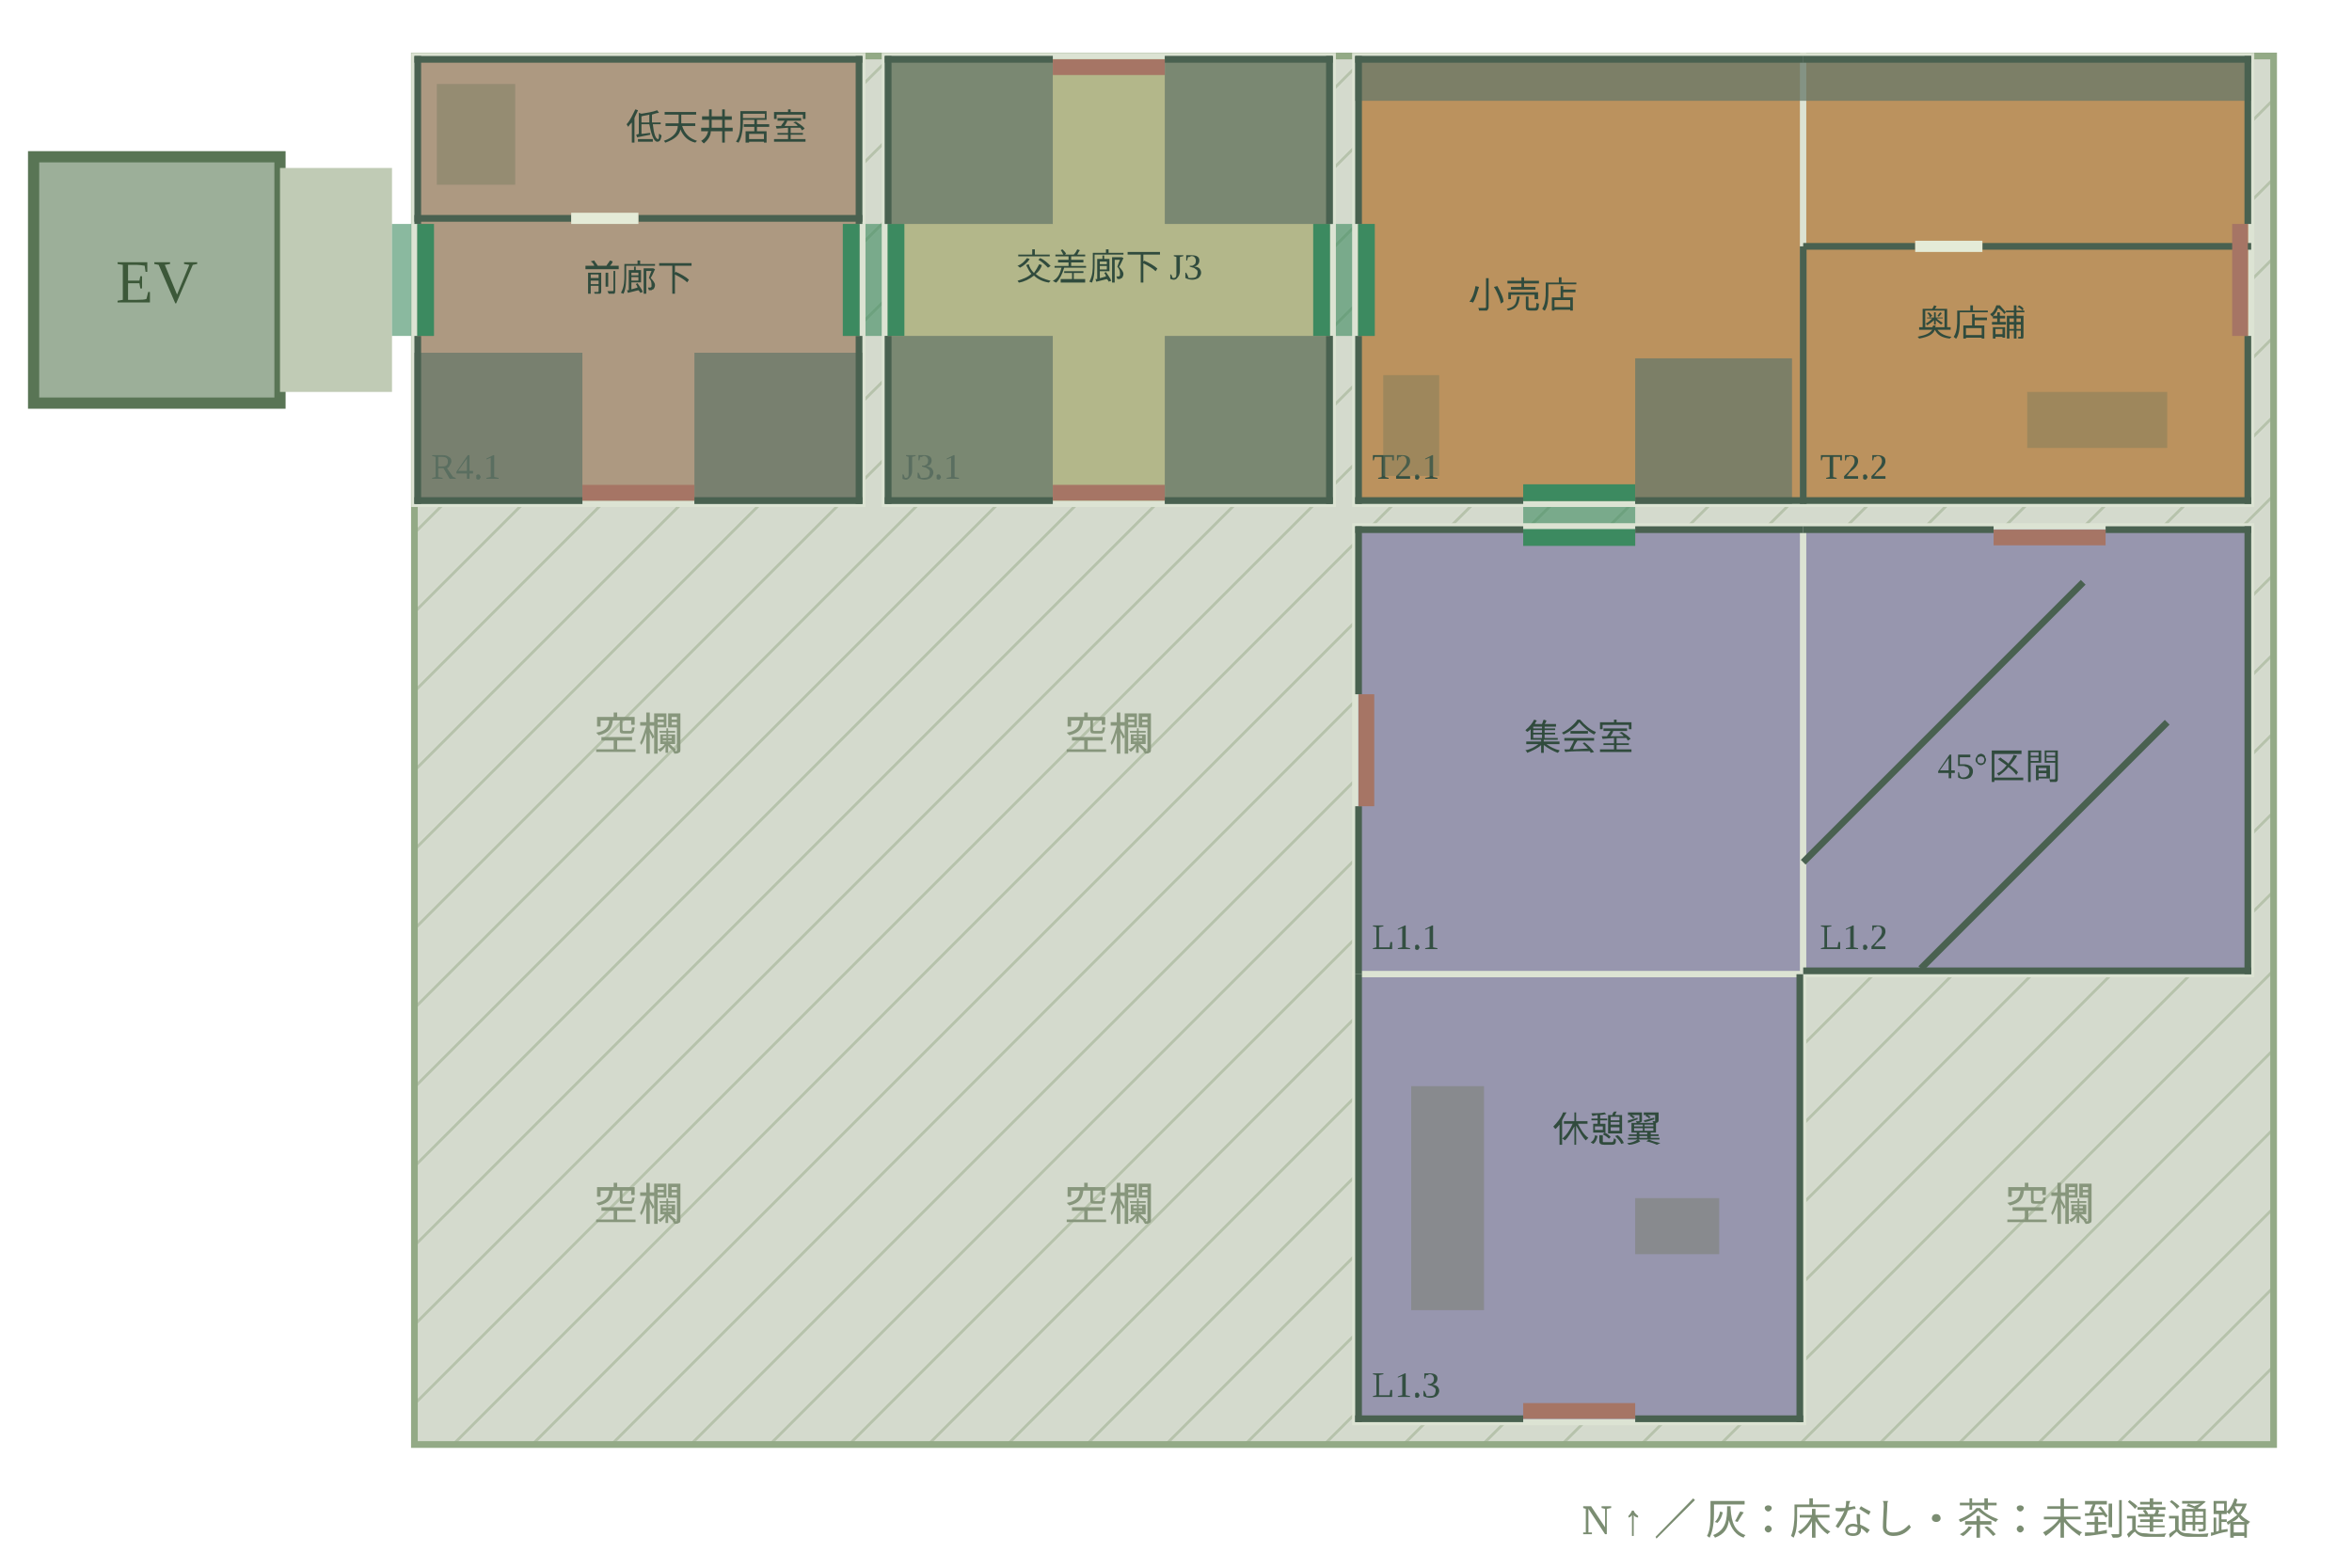
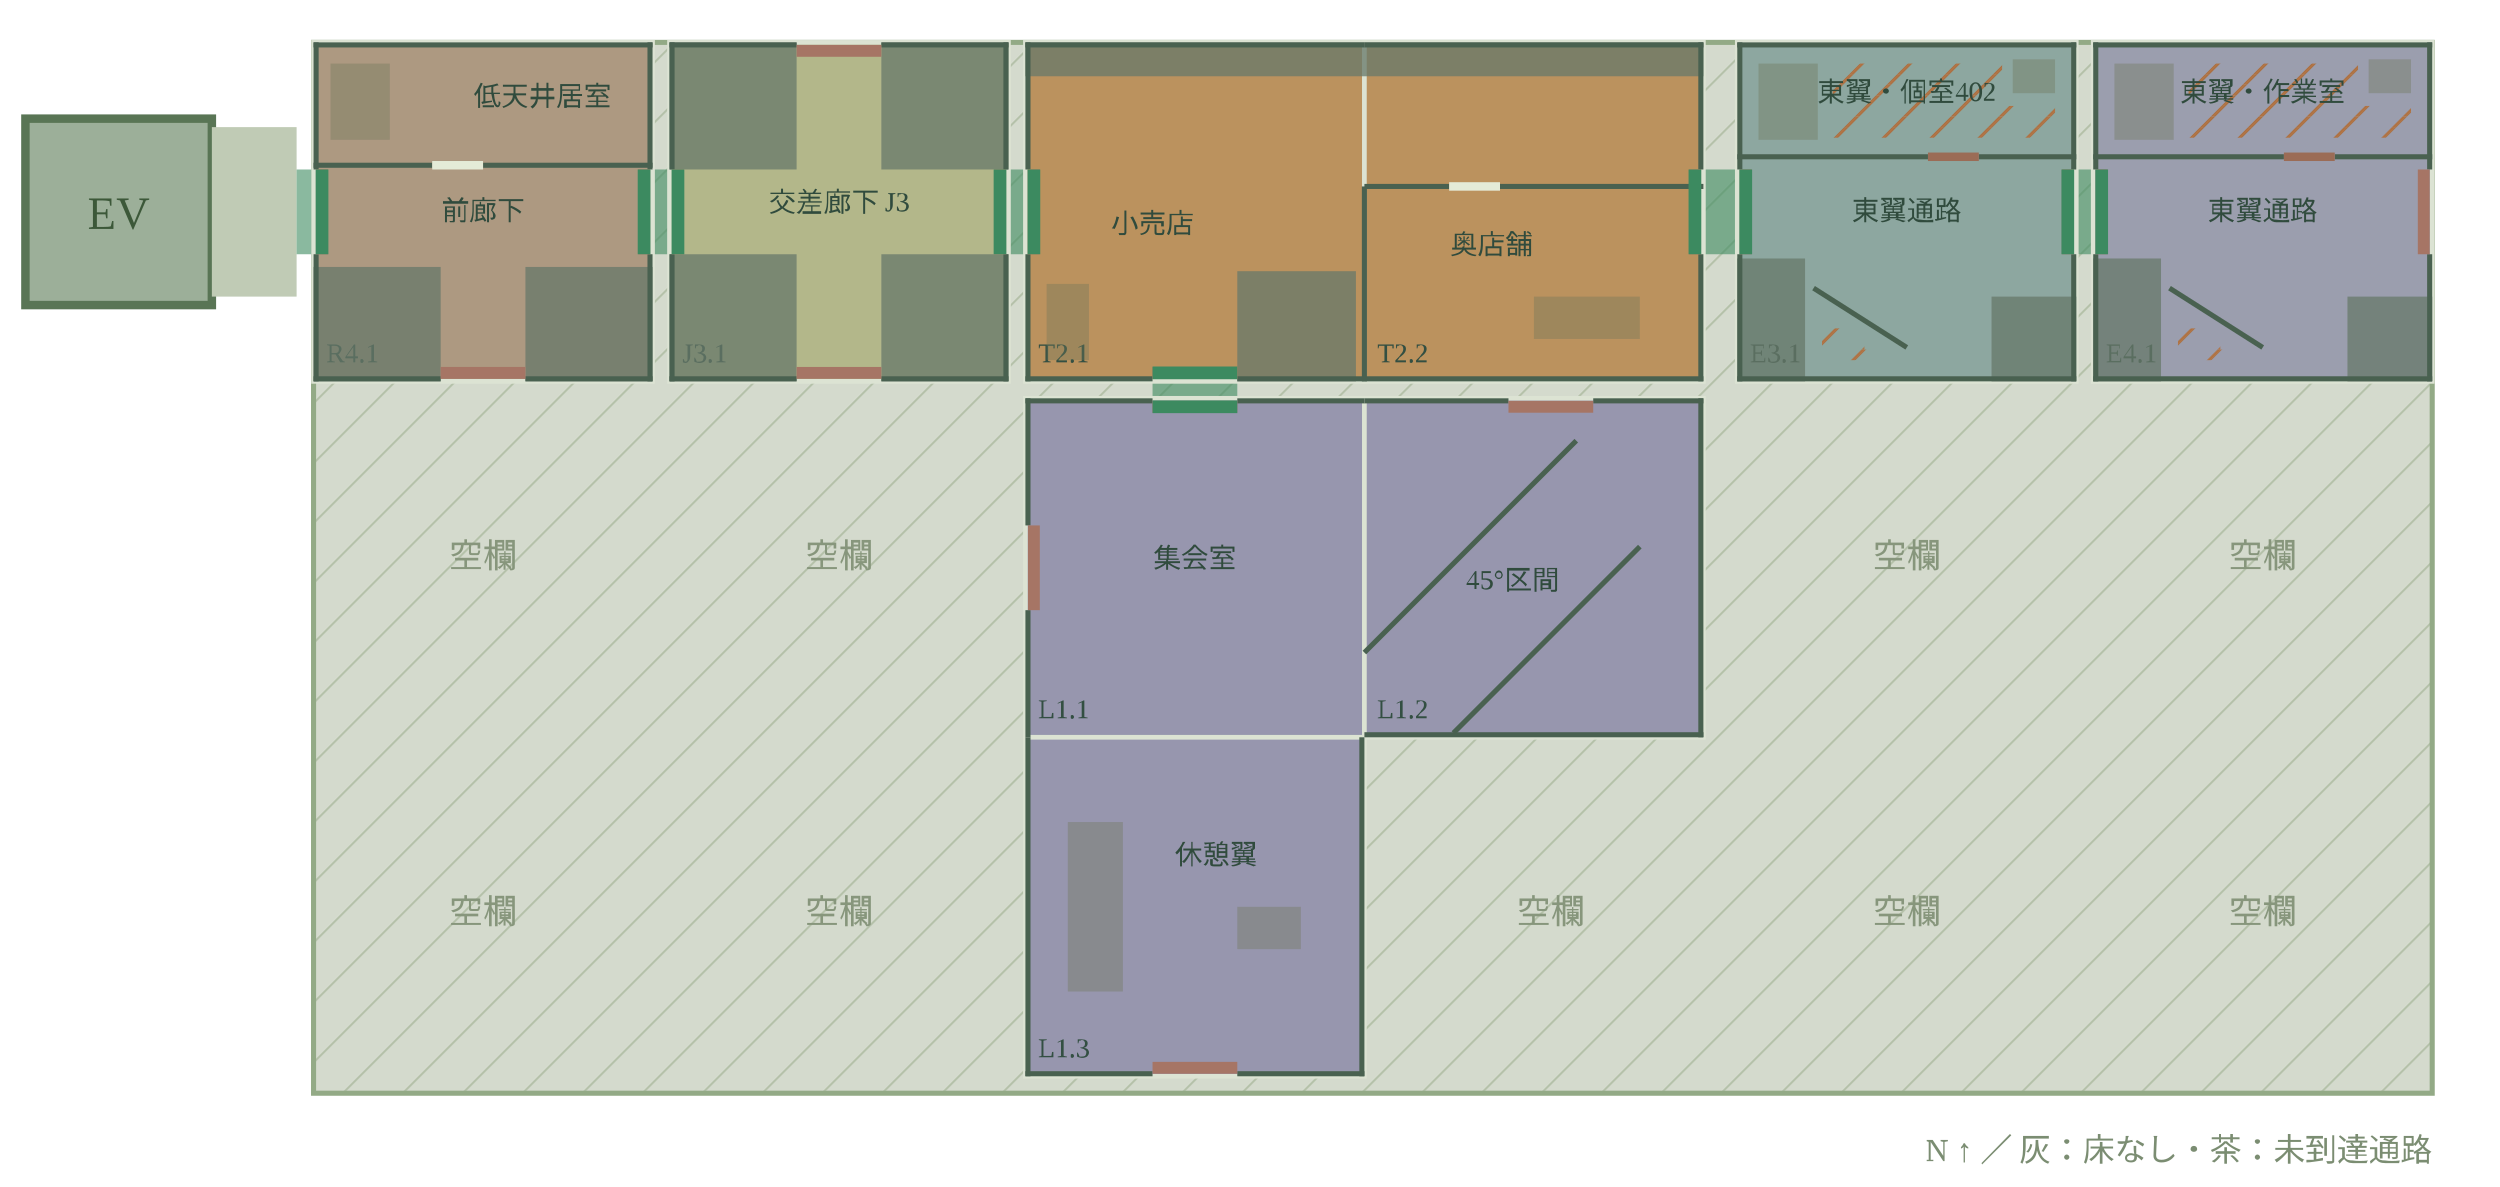
- <svg xmlns="http://www.w3.org/2000/svg" viewBox="-7.4 -1 42 28" role="img" aria-label="第二層 A 4方向・内部通路平面図">
+ <svg xmlns="http://www.w3.org/2000/svg" viewBox="-7.4 -1 59 28" role="img" aria-label="第二層 A 4方向・内部通路平面図">
  <defs>
    <pattern id="well0" width="1" height="1" patternUnits="userSpaceOnUse" patternTransform="rotate(45)">
      <rect width="1" height="1" fill="#d4dacd" />
      <line x1="0" y1="0" x2="0" y2="1" stroke="#b7c3ac" stroke-width=".1" />
    </pattern>
    <pattern id="iso0" width=".8" height=".8" patternUnits="userSpaceOnUse" patternTransform="rotate(45)">
      <line x1="0" y1="0" x2="0" y2=".8" stroke="#aa7043" stroke-width=".15" />
    </pattern>
  </defs>
-   <rect x="0" y="0" width="33.2" height="24.8" fill="url(#well0)" stroke="#93aa86" stroke-width=".12" />
+   <rect x="0" y="0" width="50" height="24.8" fill="url(#well0)" stroke="#93aa86" stroke-width=".12" />
  <rect x="-6.8" y="1.8" width="4.4" height="4.4" fill="#9caf99" stroke="#597555" stroke-width=".2" />
  <text x="-4.6" y="4.4" text-anchor="middle" font-size="1.1" fill="#3c5839">EV</text>
  <rect x="-2.4" y="2" width="2" height="4" fill="#c0cbb5" />
  <rect x="8" y="3" width="0.4" height="2" fill="#3c8a60" fill-opacity=".6" />
+   <rect x="32.8" y="3" width="0.8" height="2" fill="#3c8a60" fill-opacity=".6" />
  <rect x="19.8" y="8" width="2" height="0.4" fill="#3c8a60" fill-opacity=".6" />
  <rect x="16.4" y="3" width="0.4" height="2" fill="#3c8a60" fill-opacity=".6" />
+   <rect x="41.6" y="3" width="0.4" height="2" fill="#3c8a60" fill-opacity=".6" />
  <rect x="-0.4" y="3" width="0.4" height="2" fill="#3c8a60" fill-opacity=".6" />
  <g data-id="R4" transform="translate(0 0)">
    <rect x="0" y="0" width="8" height="8" fill="#ad9981" stroke="#dce3d3" stroke-width="0.11" />
    <text x="0.3" y="7.55" font-size=".65" fill="#334f42">R4.1</text>
    <rect x="0" y="5.3" width="3" height="2.7" fill="#67786a" opacity=".75" />
    <rect x="5" y="5.3" width="3" height="2.7" fill="#67786a" opacity=".75" />
    <rect x="0.4" y="0.5" width="1.4" height="1.8" fill="#6f755a" opacity=".38" />
    <line x1="0" y1="0.06" x2="8" y2="0.06" stroke="#496150" stroke-width="0.12" />
    <line x1="0" y1="7.94" x2="3" y2="7.94" stroke="#496150" stroke-width="0.12" />
    <line x1="5" y1="7.94" x2="8" y2="7.94" stroke="#496150" stroke-width="0.12" />
    <line x1="0.06" y1="0" x2="0.06" y2="3" stroke="#496150" stroke-width="0.12" />
    <line x1="0.06" y1="5" x2="0.06" y2="8" stroke="#496150" stroke-width="0.12" />
    <line x1="7.94" y1="0" x2="7.94" y2="3" stroke="#496150" stroke-width="0.12" />
    <line x1="7.94" y1="5" x2="7.94" y2="8" stroke="#496150" stroke-width="0.12" />
    <line x1="0" y1="2.9" x2="2.8" y2="2.9" stroke="#496150" stroke-width="0.12" />
    <line x1="4" y1="2.9" x2="8" y2="2.9" stroke="#496150" stroke-width="0.12" />
    <line x1="2.8" y1="2.9" x2="4" y2="2.9" stroke="#e4ebd7" stroke-width="0.2" />
    <line x1="0.2" y1="3" x2="0.2" y2="5" stroke="#a67565" stroke-width="0.28" />
    <line x1="0.2" y1="3" x2="0.2" y2="5" stroke="#3c8a60" stroke-width="0.3" />
    <line x1="7.8" y1="3" x2="7.8" y2="5" stroke="#a67565" stroke-width="0.28" />
    <line x1="7.8" y1="3" x2="7.8" y2="5" stroke="#3c8a60" stroke-width="0.3" />
    <line x1="3" y1="7.8" x2="5" y2="7.8" stroke="#a67565" stroke-width="0.28" />
    <text x="5.4" y="1.5" text-anchor="middle" font-size="0.65" fill="#304b3d">低天井居室</text>
    <text x="4" y="4.2" text-anchor="middle" font-size="0.65" fill="#304b3d">前廊下</text>
  </g>
  <g data-id="T2" transform="translate(16.8 0)">
    <rect x="0" y="0" width="8" height="8" fill="#bb925e" stroke="#dce3d3" stroke-width="0.11" />
    <text x="0.3" y="7.55" font-size=".65" fill="#334f42">T2.1</text>
    <rect x="8" y="0" width="8" height="8" fill="#bb925e" stroke="#dce3d3" stroke-width="0.11" />
    <text x="8.3" y="7.55" font-size=".65" fill="#334f42">T2.2</text>
    <rect x="0" y="0" width="16" height="0.8" fill="#67786a" opacity=".75" />
    <rect x="5" y="5.4" width="2.8" height="2.6" fill="#67786a" opacity=".75" />
    <rect x="0.5" y="5.7" width="1" height="1.8" fill="#6f755a" opacity=".38" />
    <rect x="12" y="6" width="2.5" height="1" fill="#6f755a" opacity=".38" />
    <line x1="0" y1="0.06" x2="8" y2="0.06" stroke="#496150" stroke-width="0.12" />
    <line x1="0" y1="7.94" x2="3" y2="7.94" stroke="#496150" stroke-width="0.12" />
    <line x1="5" y1="7.94" x2="8" y2="7.94" stroke="#496150" stroke-width="0.12" />
    <line x1="0.06" y1="0" x2="0.06" y2="3" stroke="#496150" stroke-width="0.12" />
    <line x1="0.06" y1="5" x2="0.06" y2="8" stroke="#496150" stroke-width="0.12" />
    <line x1="8" y1="0.06" x2="16" y2="0.06" stroke="#496150" stroke-width="0.12" />
    <line x1="8" y1="7.94" x2="16" y2="7.94" stroke="#496150" stroke-width="0.12" />
    <line x1="15.94" y1="0" x2="15.94" y2="3" stroke="#496150" stroke-width="0.12" />
    <line x1="15.94" y1="5" x2="15.94" y2="8" stroke="#496150" stroke-width="0.12" />
    <line x1="8" y1="3.4" x2="10" y2="3.4" stroke="#496150" stroke-width="0.12" />
    <line x1="11.2" y1="3.4" x2="16" y2="3.4" stroke="#496150" stroke-width="0.12" />
    <line x1="8" y1="3.4" x2="8" y2="8" stroke="#496150" stroke-width="0.12" />
    <line x1="10" y1="3.4" x2="11.2" y2="3.4" stroke="#e4ebd7" stroke-width="0.2" />
    <line x1="0.2" y1="3" x2="0.2" y2="5" stroke="#a67565" stroke-width="0.28" />
    <line x1="0.2" y1="3" x2="0.2" y2="5" stroke="#3c8a60" stroke-width="0.3" />
    <line x1="15.8" y1="3" x2="15.8" y2="5" stroke="#a67565" stroke-width="0.28" />
+     <line x1="15.8" y1="3" x2="15.8" y2="5" stroke="#3c8a60" stroke-width="0.3" />
    <line x1="3" y1="7.8" x2="5" y2="7.8" stroke="#a67565" stroke-width="0.28" />
    <line x1="3" y1="7.8" x2="5" y2="7.8" stroke="#3c8a60" stroke-width="0.3" />
    <text x="3" y="4.5" text-anchor="middle" font-size="0.65" fill="#304b3d">小売店</text>
    <text x="11" y="5" text-anchor="middle" font-size="0.65" fill="#304b3d">奥店舗</text>
  </g>
  <g data-id="L1" transform="translate(16.8 8.4)">
    <rect x="0" y="0" width="8" height="8" fill="#9796ae" stroke="#dce3d3" stroke-width="0.11" />
    <text x="0.3" y="7.55" font-size=".65" fill="#334f42">L1.1</text>
    <rect x="8" y="0" width="8" height="8" fill="#9796ae" stroke="#dce3d3" stroke-width="0.11" />
    <text x="8.3" y="7.55" font-size=".65" fill="#334f42">L1.2</text>
    <rect x="0" y="8" width="8" height="8" fill="#9796ae" stroke="#dce3d3" stroke-width="0.11" />
    <text x="0.3" y="15.55" font-size=".65" fill="#334f42">L1.3</text>
    <rect x="1" y="10" width="1.3" height="4" fill="#6f755a" opacity=".38" />
    <rect x="5" y="12" width="1.5" height="1" fill="#6f755a" opacity=".38" />
    <line x1="0" y1="0.06" x2="3" y2="0.06" stroke="#496150" stroke-width="0.12" />
    <line x1="5" y1="0.06" x2="8" y2="0.06" stroke="#496150" stroke-width="0.12" />
    <line x1="0.06" y1="0" x2="0.06" y2="3" stroke="#496150" stroke-width="0.12" />
    <line x1="0.06" y1="5" x2="0.06" y2="8" stroke="#496150" stroke-width="0.12" />
    <line x1="8" y1="0.06" x2="11.4" y2="0.06" stroke="#496150" stroke-width="0.12" />
    <line x1="13.4" y1="0.06" x2="16" y2="0.06" stroke="#496150" stroke-width="0.12" />
    <line x1="8" y1="7.94" x2="16" y2="7.94" stroke="#496150" stroke-width="0.12" />
    <line x1="15.94" y1="0" x2="15.94" y2="8" stroke="#496150" stroke-width="0.12" />
    <line x1="0" y1="15.94" x2="3" y2="15.94" stroke="#496150" stroke-width="0.12" />
    <line x1="5" y1="15.94" x2="8" y2="15.94" stroke="#496150" stroke-width="0.12" />
    <line x1="0.06" y1="8" x2="0.06" y2="16" stroke="#496150" stroke-width="0.12" />
    <line x1="7.94" y1="8" x2="7.94" y2="16" stroke="#496150" stroke-width="0.12" />
    <line x1="8" y1="6" x2="13" y2="1" stroke="#496150" stroke-width="0.12" />
    <line x1="10.1" y1="7.9" x2="14.5" y2="3.5" stroke="#496150" stroke-width="0.12" />
    <line x1="0.2" y1="3" x2="0.2" y2="5" stroke="#a67565" stroke-width="0.28" />
    <line x1="3" y1="0.2" x2="5" y2="0.2" stroke="#a67565" stroke-width="0.28" />
    <line x1="3" y1="0.2" x2="5" y2="0.2" stroke="#3c8a60" stroke-width="0.3" />
    <line x1="11.4" y1="0.2" x2="13.4" y2="0.2" stroke="#a67565" stroke-width="0.28" />
    <line x1="3" y1="15.8" x2="5" y2="15.8" stroke="#a67565" stroke-width="0.28" />
    <text x="4" y="4" text-anchor="middle" font-size="0.65" fill="#304b3d">集会室</text>
    <text x="11.5" y="4.5" text-anchor="middle" font-size="0.65" fill="#304b3d">45°区間</text>
    <text x="4.5" y="11" text-anchor="middle" font-size="0.65" fill="#304b3d">休憩翼</text>
  </g>
  <g data-id="J3" transform="translate(8.4 0)">
    <rect x="0" y="0" width="8" height="8" fill="#b3b78a" stroke="#dce3d3" stroke-width="0.11" />
    <text x="0.3" y="7.55" font-size=".65" fill="#334f42">J3.1</text>
    <rect x="0" y="0" width="3" height="3" fill="#67786a" opacity=".75" />
    <rect x="5" y="0" width="3" height="3" fill="#67786a" opacity=".75" />
    <rect x="0" y="5" width="3" height="3" fill="#67786a" opacity=".75" />
    <rect x="5" y="5" width="3" height="3" fill="#67786a" opacity=".75" />
    <line x1="0" y1="0.06" x2="3" y2="0.06" stroke="#496150" stroke-width="0.12" />
    <line x1="5" y1="0.06" x2="8" y2="0.06" stroke="#496150" stroke-width="0.12" />
    <line x1="0" y1="7.94" x2="3" y2="7.94" stroke="#496150" stroke-width="0.12" />
    <line x1="5" y1="7.94" x2="8" y2="7.94" stroke="#496150" stroke-width="0.12" />
    <line x1="0.06" y1="0" x2="0.06" y2="3" stroke="#496150" stroke-width="0.12" />
    <line x1="0.06" y1="5" x2="0.06" y2="8" stroke="#496150" stroke-width="0.12" />
    <line x1="7.94" y1="0" x2="7.94" y2="3" stroke="#496150" stroke-width="0.12" />
    <line x1="7.94" y1="5" x2="7.94" y2="8" stroke="#496150" stroke-width="0.12" />
    <line x1="3" y1="0.2" x2="5" y2="0.2" stroke="#a67565" stroke-width="0.28" />
    <line x1="3" y1="7.8" x2="5" y2="7.8" stroke="#a67565" stroke-width="0.28" />
    <line x1="0.2" y1="3" x2="0.2" y2="5" stroke="#a67565" stroke-width="0.28" />
    <line x1="0.2" y1="3" x2="0.2" y2="5" stroke="#3c8a60" stroke-width="0.3" />
    <line x1="7.8" y1="3" x2="7.8" y2="5" stroke="#a67565" stroke-width="0.28" />
    <line x1="7.8" y1="3" x2="7.8" y2="5" stroke="#3c8a60" stroke-width="0.3" />
    <text x="4" y="4" text-anchor="middle" font-size="0.65" fill="#304b3d">交差廊下 J3</text>
  </g>
+   <g data-id="E3" transform="translate(33.6 0)">
+     <rect x="0" y="0" width="8" height="8" fill="#8da7a0" stroke="#dce3d3" stroke-width="0.11" />
+     <text x="0.3" y="7.55" font-size=".65" fill="#334f42">E3.1</text>
+     <rect x="0" y="5.1" width="1.6" height="2.9" fill="#67786a" opacity=".75" />
+     <rect x="6" y="6" width="2" height="2" fill="#67786a" opacity=".75" />
+     <rect x="0.5" y="0.5" width="1.4" height="1.8" fill="#6f755a" opacity=".38" />
+     <rect x="6.5" y="0.4" width="1" height="0.8" fill="#6f755a" opacity=".38" />
+     <line x1="0" y1="0.06" x2="8" y2="0.06" stroke="#496150" stroke-width="0.12" />
+     <line x1="0" y1="7.94" x2="8" y2="7.94" stroke="#496150" stroke-width="0.12" />
+     <line x1="0.06" y1="0" x2="0.06" y2="3" stroke="#496150" stroke-width="0.12" />
+     <line x1="0.06" y1="5" x2="0.06" y2="8" stroke="#496150" stroke-width="0.12" />
+     <line x1="7.94" y1="0" x2="7.94" y2="3" stroke="#496150" stroke-width="0.12" />
+     <line x1="7.94" y1="5" x2="7.94" y2="8" stroke="#496150" stroke-width="0.12" />
+     <line x1="0" y1="2.7" x2="4.5" y2="2.7" stroke="#496150" stroke-width="0.12" />
+     <line x1="5.7" y1="2.7" x2="8" y2="2.7" stroke="#496150" stroke-width="0.12" />
+     <line x1="1.8" y1="5.8" x2="4" y2="7.2" stroke="#496150" stroke-width="0.12" />
+     <line x1="4.5" y1="2.7" x2="5.7" y2="2.7" stroke="#9b6c56" stroke-width="0.2" />
+     <rect x="2.25" y="0.5" width="4" height="0.25" fill="url(#iso0)" />
+     <rect x="2.25" y="0.75" width="4" height="0.25" fill="url(#iso0)" />
+     <rect x="2.25" y="1" width="4" height="0.25" fill="url(#iso0)" />
+     <rect x="2.25" y="1.25" width="4" height="0.25" fill="url(#iso0)" />
+     <rect x="2.25" y="1.5" width="5.25" height="0.25" fill="url(#iso0)" />
+     <rect x="2.25" y="1.75" width="5.25" height="0.25" fill="url(#iso0)" />
+     <rect x="2.25" y="2" width="5.25" height="0.25" fill="url(#iso0)" />
+     <rect x="2" y="6.5" width="0.25" height="0.25" fill="url(#iso0)" />
+     <rect x="2" y="6.75" width="0.75" height="0.25" fill="url(#iso0)" />
+     <rect x="2" y="7" width="1" height="0.25" fill="url(#iso0)" />
+     <rect x="2" y="7.25" width="1.5" height="0.25" fill="url(#iso0)" />
+     <line x1="0.2" y1="3" x2="0.2" y2="5" stroke="#a67565" stroke-width="0.28" />
+     <line x1="0.2" y1="3" x2="0.2" y2="5" stroke="#3c8a60" stroke-width="0.3" />
+     <line x1="7.8" y1="3" x2="7.8" y2="5" stroke="#a67565" stroke-width="0.28" />
+     <line x1="7.8" y1="3" x2="7.8" y2="5" stroke="#3c8a60" stroke-width="0.3" />
+     <text x="4" y="1.4" text-anchor="middle" font-size="0.65" fill="#304b3d">東翼・個室402</text>
+     <text x="4" y="4.2" text-anchor="middle" font-size="0.65" fill="#304b3d">東翼通路</text>
+   </g>
+   <g data-id="E4" transform="translate(42 0)">
+     <rect x="0" y="0" width="8" height="8" fill="#9b9eae" stroke="#dce3d3" stroke-width="0.11" />
+     <text x="0.3" y="7.55" font-size=".65" fill="#334f42">E4.1</text>
+     <rect x="0" y="5.1" width="1.6" height="2.9" fill="#67786a" opacity=".75" />
+     <rect x="6" y="6" width="2" height="2" fill="#67786a" opacity=".75" />
+     <rect x="0.5" y="0.5" width="1.4" height="1.8" fill="#6f755a" opacity=".38" />
+     <rect x="6.5" y="0.4" width="1" height="0.8" fill="#6f755a" opacity=".38" />
+     <line x1="0" y1="0.06" x2="8" y2="0.06" stroke="#496150" stroke-width="0.12" />
+     <line x1="0" y1="7.94" x2="8" y2="7.94" stroke="#496150" stroke-width="0.12" />
+     <line x1="0.06" y1="0" x2="0.06" y2="3" stroke="#496150" stroke-width="0.12" />
+     <line x1="0.06" y1="5" x2="0.06" y2="8" stroke="#496150" stroke-width="0.12" />
+     <line x1="7.94" y1="0" x2="7.94" y2="3" stroke="#496150" stroke-width="0.12" />
+     <line x1="7.94" y1="5" x2="7.94" y2="8" stroke="#496150" stroke-width="0.12" />
+     <line x1="0" y1="2.7" x2="4.5" y2="2.7" stroke="#496150" stroke-width="0.12" />
+     <line x1="5.7" y1="2.7" x2="8" y2="2.7" stroke="#496150" stroke-width="0.12" />
+     <line x1="1.8" y1="5.8" x2="4" y2="7.2" stroke="#496150" stroke-width="0.12" />
+     <line x1="4.5" y1="2.7" x2="5.7" y2="2.7" stroke="#9b6c56" stroke-width="0.2" />
+     <rect x="2.25" y="0.5" width="4" height="0.25" fill="url(#iso0)" />
+     <rect x="2.25" y="0.75" width="4" height="0.25" fill="url(#iso0)" />
+     <rect x="2.25" y="1" width="4" height="0.25" fill="url(#iso0)" />
+     <rect x="2.25" y="1.25" width="4" height="0.25" fill="url(#iso0)" />
+     <rect x="2.25" y="1.5" width="5.25" height="0.25" fill="url(#iso0)" />
+     <rect x="2.25" y="1.75" width="5.25" height="0.25" fill="url(#iso0)" />
+     <rect x="2.25" y="2" width="5.25" height="0.25" fill="url(#iso0)" />
+     <rect x="2" y="6.5" width="0.25" height="0.25" fill="url(#iso0)" />
+     <rect x="2" y="6.75" width="0.75" height="0.25" fill="url(#iso0)" />
+     <rect x="2" y="7" width="1" height="0.25" fill="url(#iso0)" />
+     <rect x="2" y="7.25" width="1.5" height="0.25" fill="url(#iso0)" />
+     <line x1="0.2" y1="3" x2="0.2" y2="5" stroke="#a67565" stroke-width="0.28" />
+     <line x1="0.2" y1="3" x2="0.2" y2="5" stroke="#3c8a60" stroke-width="0.3" />
+     <line x1="7.8" y1="3" x2="7.8" y2="5" stroke="#a67565" stroke-width="0.28" />
+     <text x="4" y="1.4" text-anchor="middle" font-size="0.65" fill="#304b3d">東翼・作業室</text>
+     <text x="4" y="4.2" text-anchor="middle" font-size="0.65" fill="#304b3d">東翼通路</text>
+   </g>
  <text x="4" y="12.4" text-anchor="middle" font-size=".8" fill="#87967c">空欄</text>
  <text x="12.4" y="12.4" text-anchor="middle" font-size=".8" fill="#87967c">空欄</text>
+   <text x="37.6" y="12.4" text-anchor="middle" font-size=".8" fill="#87967c">空欄</text>
+   <text x="46" y="12.4" text-anchor="middle" font-size=".8" fill="#87967c">空欄</text>
  <text x="4" y="20.8" text-anchor="middle" font-size=".8" fill="#87967c">空欄</text>
  <text x="12.4" y="20.8" text-anchor="middle" font-size=".8" fill="#87967c">空欄</text>
  <text x="29.2" y="20.8" text-anchor="middle" font-size=".8" fill="#87967c">空欄</text>
-   <text x="32.8" y="26.4" text-anchor="end" font-size=".75" fill="#7b8d72">N ↑ ／ 灰：床なし・茶：未到達通路</text>
+   <text x="37.6" y="20.8" text-anchor="middle" font-size=".8" fill="#87967c">空欄</text>
+   <text x="46" y="20.8" text-anchor="middle" font-size=".8" fill="#87967c">空欄</text>
+   <text x="50" y="26.4" text-anchor="end" font-size=".75" fill="#7b8d72">N ↑ ／ 灰：床なし・茶：未到達通路</text>
</svg>
